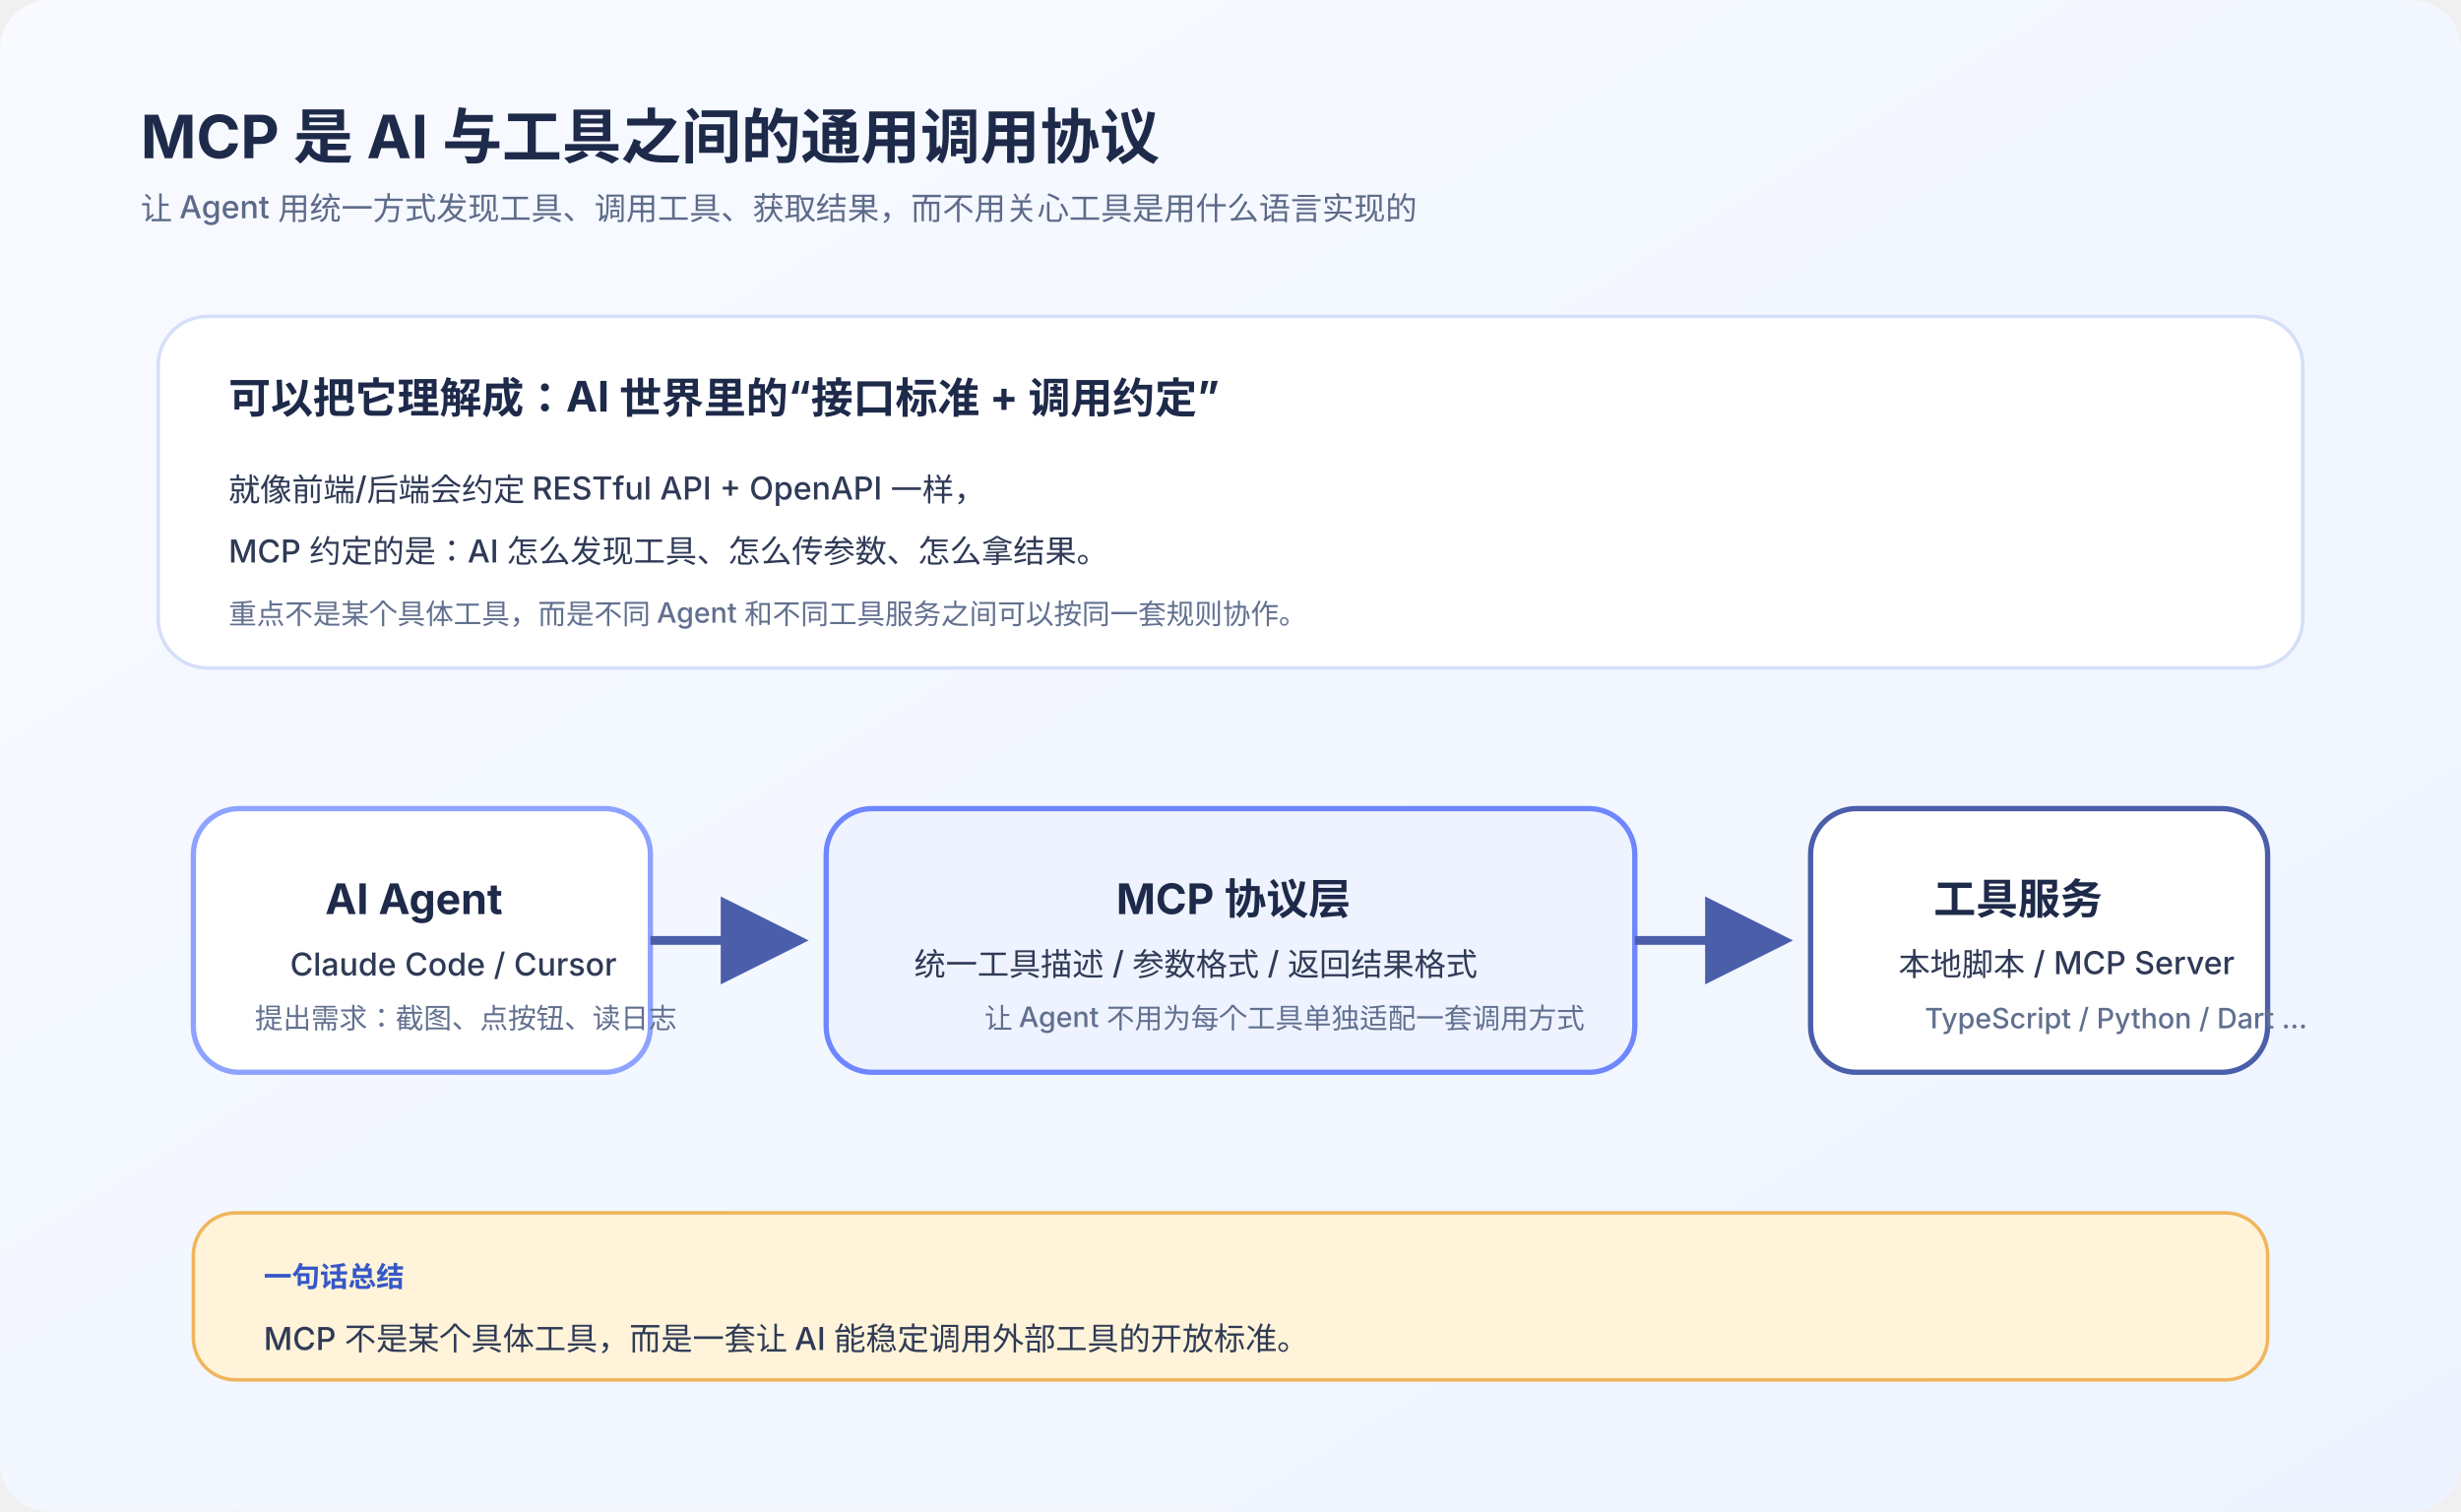
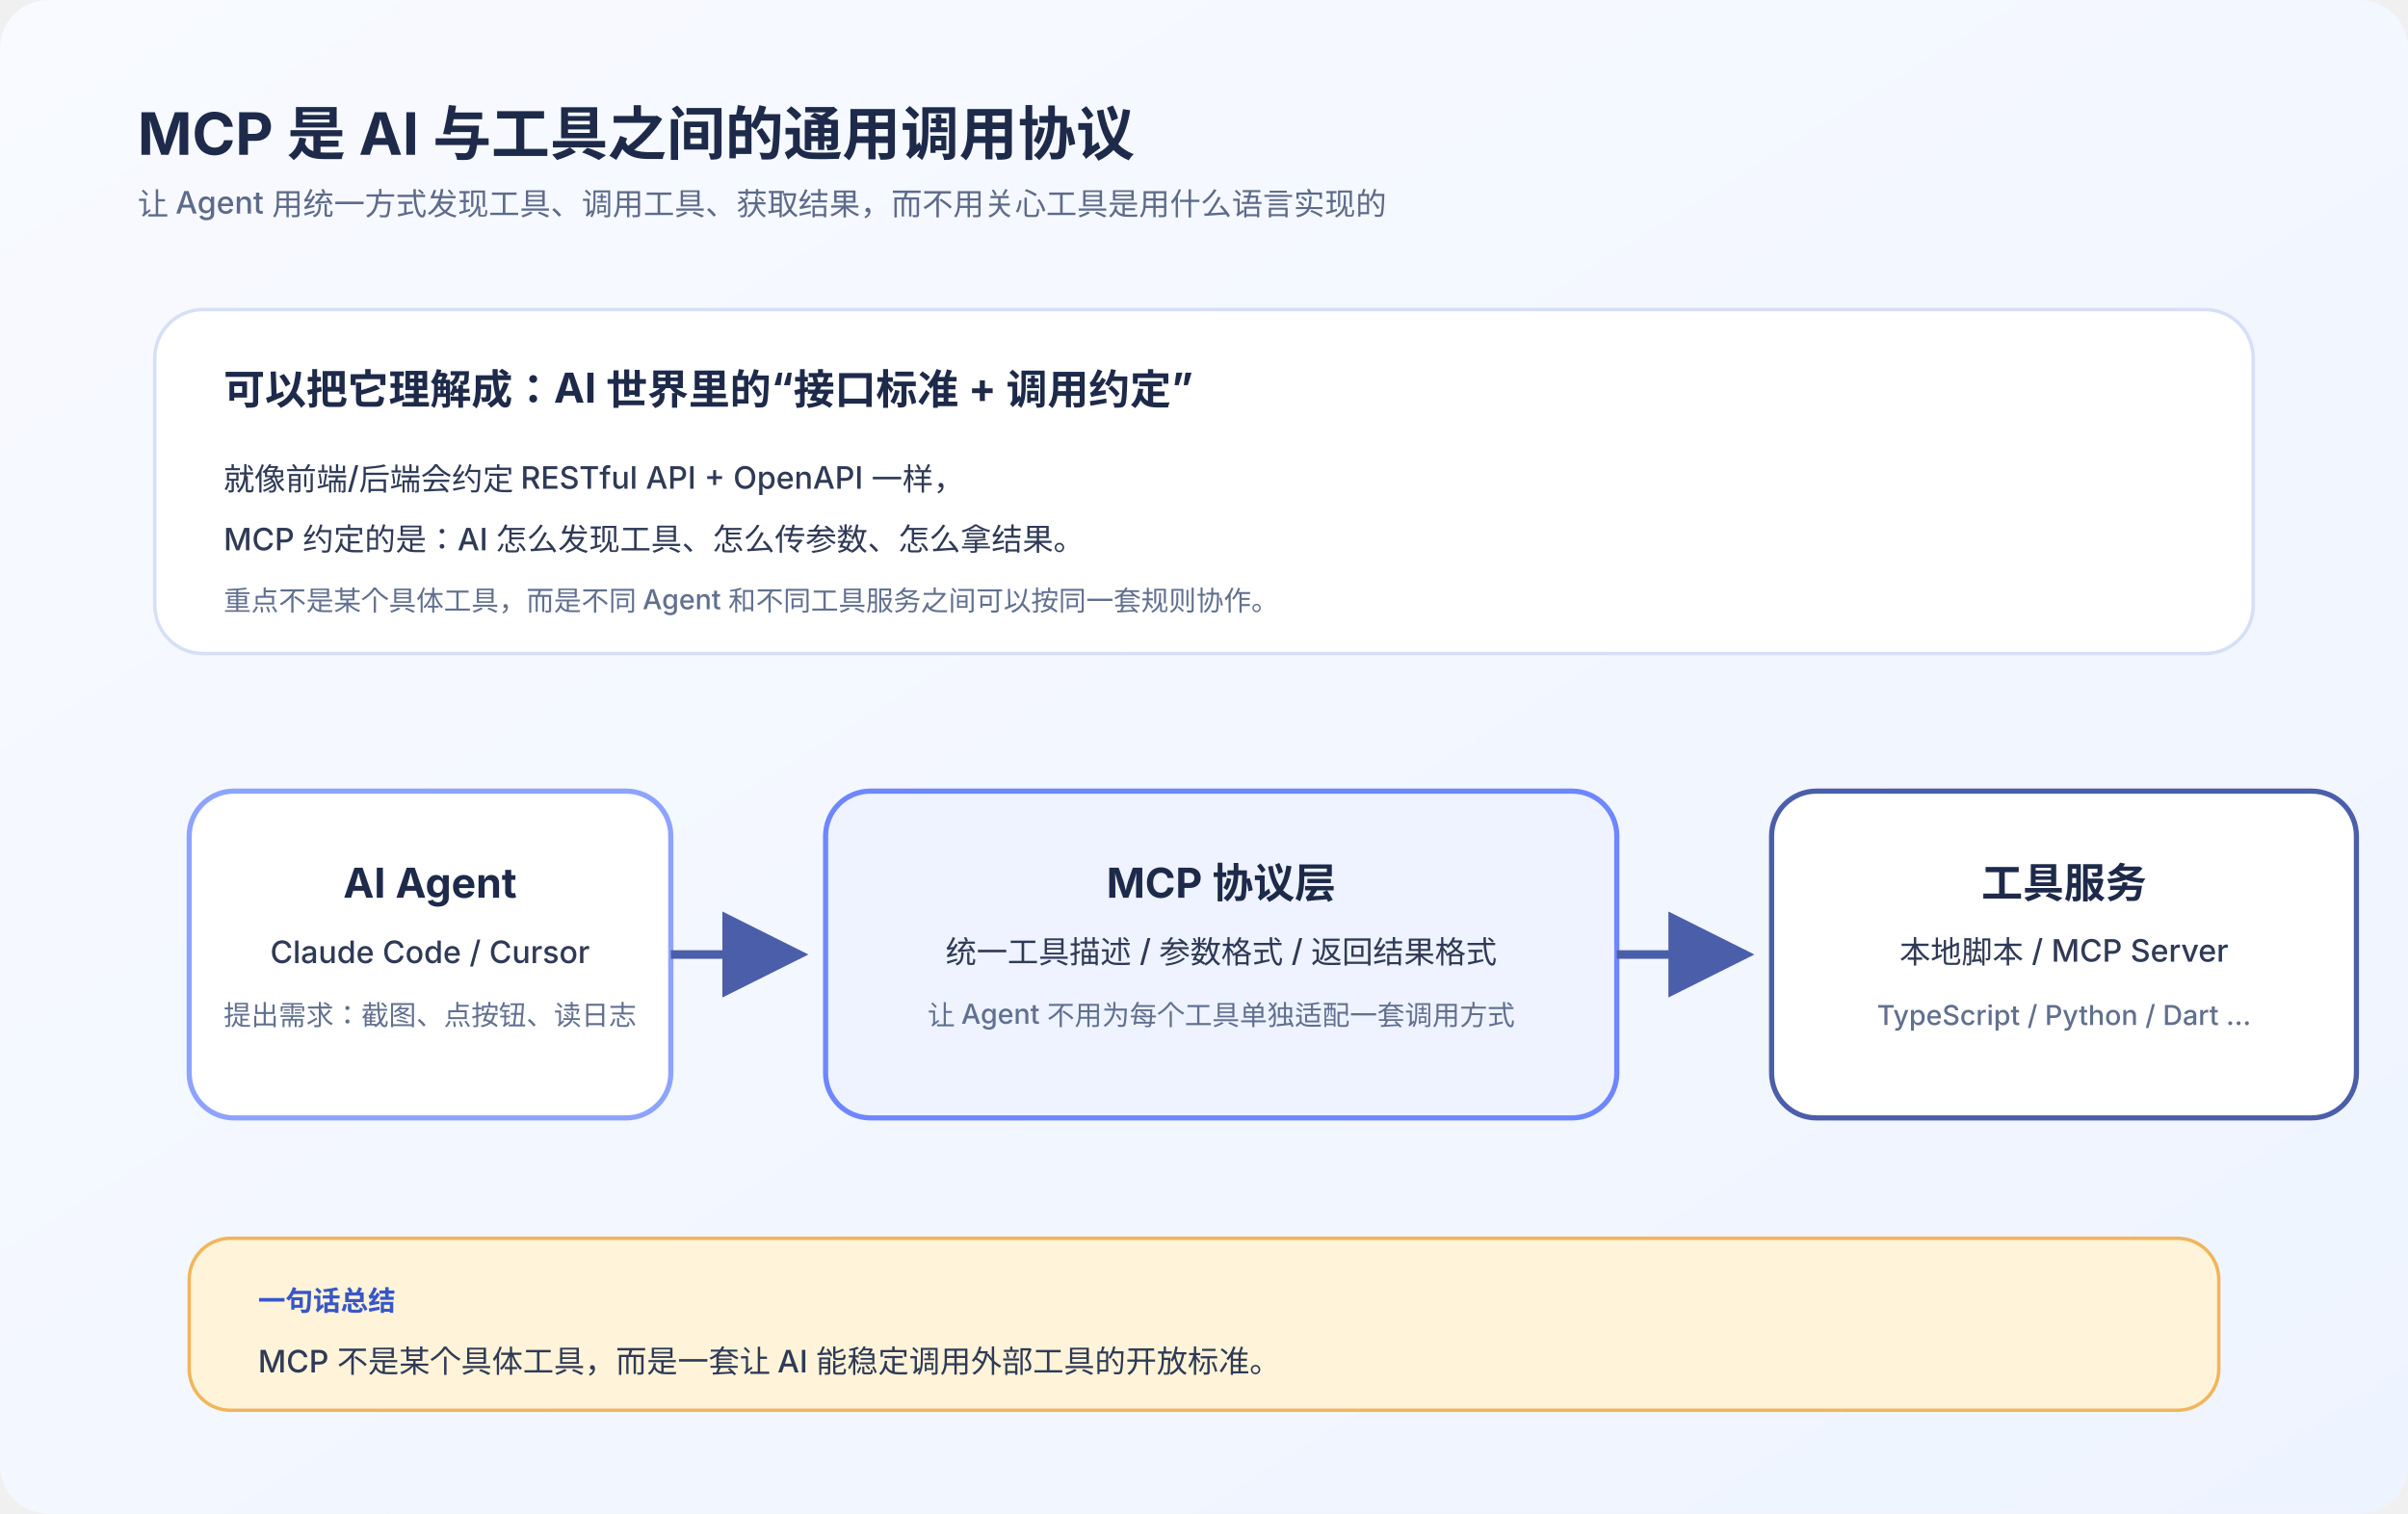
- <svg xmlns="http://www.w3.org/2000/svg" width="1400" height="860" viewBox="0 0 1400 860">
+ <svg xmlns="http://www.w3.org/2000/svg" width="1400" height="880" viewBox="0 0 1400 880">
  <defs>
    <linearGradient id="bg" x1="0" y1="0" x2="1" y2="1">
      <stop offset="0%" stop-color="#F8FAFF" />
      <stop offset="100%" stop-color="#EEF4FF" />
    </linearGradient>
    <marker id="arrow" markerWidth="10" markerHeight="10" refX="9" refY="5" orient="auto">
      <path d="M0,0 L10,5 L0,10 Z" fill="#4B5EAA" />
    </marker>
    <style>
      .title { font: 700 34px -apple-system,BlinkMacSystemFont,'Segoe UI',sans-serif; fill: #1E2A4A; }
      .subtitle { font: 500 18px -apple-system,BlinkMacSystemFont,'Segoe UI',sans-serif; fill: #5D6B8A; }
      .h { font: 700 24px -apple-system,BlinkMacSystemFont,'Segoe UI',sans-serif; fill: #1E2A4A; }
      .b { font: 500 18px -apple-system,BlinkMacSystemFont,'Segoe UI',sans-serif; fill: #2F3A56; }
      .small { font: 500 16px -apple-system,BlinkMacSystemFont,'Segoe UI',sans-serif; fill: #61708F; }
      .tag { font: 700 16px -apple-system,BlinkMacSystemFont,'Segoe UI',sans-serif; fill: #3657C7; }
    </style>
  </defs>
-   <rect width="1400" height="860" rx="28" fill="url(#bg)" />
+   <rect width="1400" height="880" rx="28" fill="url(#bg)" />
  <text x="80" y="90" class="title">MCP 是 AI 与工具之间的通用调用协议</text>
  <text x="80" y="125" class="subtitle">让 Agent 用统一方式发现工具、调用工具、获取结果，而不用关心工具是用什么语言实现的</text>
  <rect x="90" y="180" width="1220" height="200" rx="28" fill="#FFFFFF" stroke="#D6DFF8" stroke-width="2" />
  <text x="130" y="235" class="h">可以把它理解成：AI 世界里的“接口标准 + 调用约定”</text>
  <text x="130" y="285" class="b">就像前端/后端会约定 RESTful API + OpenAPI 一样，</text>
  <text x="130" y="320" class="b">MCP 约定的是：AI 怎么发现工具、怎么传参数、怎么拿结果。</text>
  <text x="130" y="355" class="small">重点不是某个具体工具，而是不同 Agent 和不同工具服务之间可以按同一套规则协作。</text>
-   <rect x="110" y="460" width="260" height="150" rx="26" fill="#FFFFFF" stroke="#8EA3FF" stroke-width="3" />
-   <text x="185" y="520" class="h">AI Agent</text>
-   <text x="165" y="555" class="b">Claude Code / Cursor</text>
-   <text x="145" y="585" class="small">提出需求：截图、点按钮、读日志</text>
-   <rect x="470" y="460" width="460" height="150" rx="26" fill="#EEF3FF" stroke="#6E86FF" stroke-width="3" />
-   <text x="635" y="520" class="h">MCP 协议层</text>
-   <text x="520" y="555" class="b">统一工具描述 / 参数格式 / 返回结果格式</text>
-   <text x="560" y="585" class="small">让 Agent 不用为每个工具单独适配一套调用方式</text>
-   <rect x="1030" y="460" width="260" height="150" rx="26" fill="#FFFFFF" stroke="#4B5EAA" stroke-width="3" />
-   <text x="1100" y="520" class="h">工具服务</text>
-   <text x="1080" y="555" class="b">本地脚本 / MCP Server</text>
-   <text x="1095" y="585" class="small">TypeScript / Python / Dart ...</text>
-   <line x1="370" y1="535" x2="455" y2="535" stroke="#4B5EAA" stroke-width="5" marker-end="url(#arrow)" />
-   <line x1="930" y1="535" x2="1015" y2="535" stroke="#4B5EAA" stroke-width="5" marker-end="url(#arrow)" />
-   <rect x="110" y="690" width="1180" height="95" rx="24" fill="#FFF4D9" stroke="#F1B55C" stroke-width="2" />
-   <text x="150" y="732" class="tag">一句话总结</text>
-   <text x="150" y="768" class="b">MCP 不是某个具体工具，而是一套让 AI 能稳定调用外部工具的开放标准。</text>
+   <rect x="110" y="460" width="280" height="190" rx="26" fill="#FFFFFF" stroke="#8EA3FF" stroke-width="3" />
+   <text x="250" y="522" class="h" text-anchor="middle">AI Agent</text>
+   <text x="250" y="560" class="b" text-anchor="middle">Claude Code / Cursor</text>
+   <text x="250" y="596" class="small" text-anchor="middle">提出需求：截图、点按钮、读日志</text>
+   <rect x="480" y="460" width="460" height="190" rx="26" fill="#EEF3FF" stroke="#6E86FF" stroke-width="3" />
+   <text x="710" y="522" class="h" text-anchor="middle">MCP 协议层</text>
+   <text x="710" y="560" class="b" text-anchor="middle">统一工具描述 / 参数格式 / 返回结果格式</text>
+   <text x="710" y="596" class="small" text-anchor="middle">让 Agent 不用为每个工具单独适配一套调用方式</text>
+   <rect x="1030" y="460" width="340" height="190" rx="26" fill="#FFFFFF" stroke="#4B5EAA" stroke-width="3" />
+   <text x="1200" y="522" class="h" text-anchor="middle">工具服务</text>
+   <text x="1200" y="560" class="b" text-anchor="middle">本地脚本 / MCP Server</text>
+   <text x="1200" y="596" class="small" text-anchor="middle">TypeScript / Python / Dart ...</text>
+   <line x1="390" y1="555" x2="465" y2="555" stroke="#4B5EAA" stroke-width="5" marker-end="url(#arrow)" />
+   <line x1="940" y1="555" x2="1015" y2="555" stroke="#4B5EAA" stroke-width="5" marker-end="url(#arrow)" />
+   <rect x="110" y="720" width="1180" height="100" rx="24" fill="#FFF4D9" stroke="#F1B55C" stroke-width="2" />
+   <text x="150" y="762" class="tag">一句话总结</text>
+   <text x="150" y="798" class="b">MCP 不是某个具体工具，而是一套让 AI 能稳定调用外部工具的开放标准。</text>
</svg>
